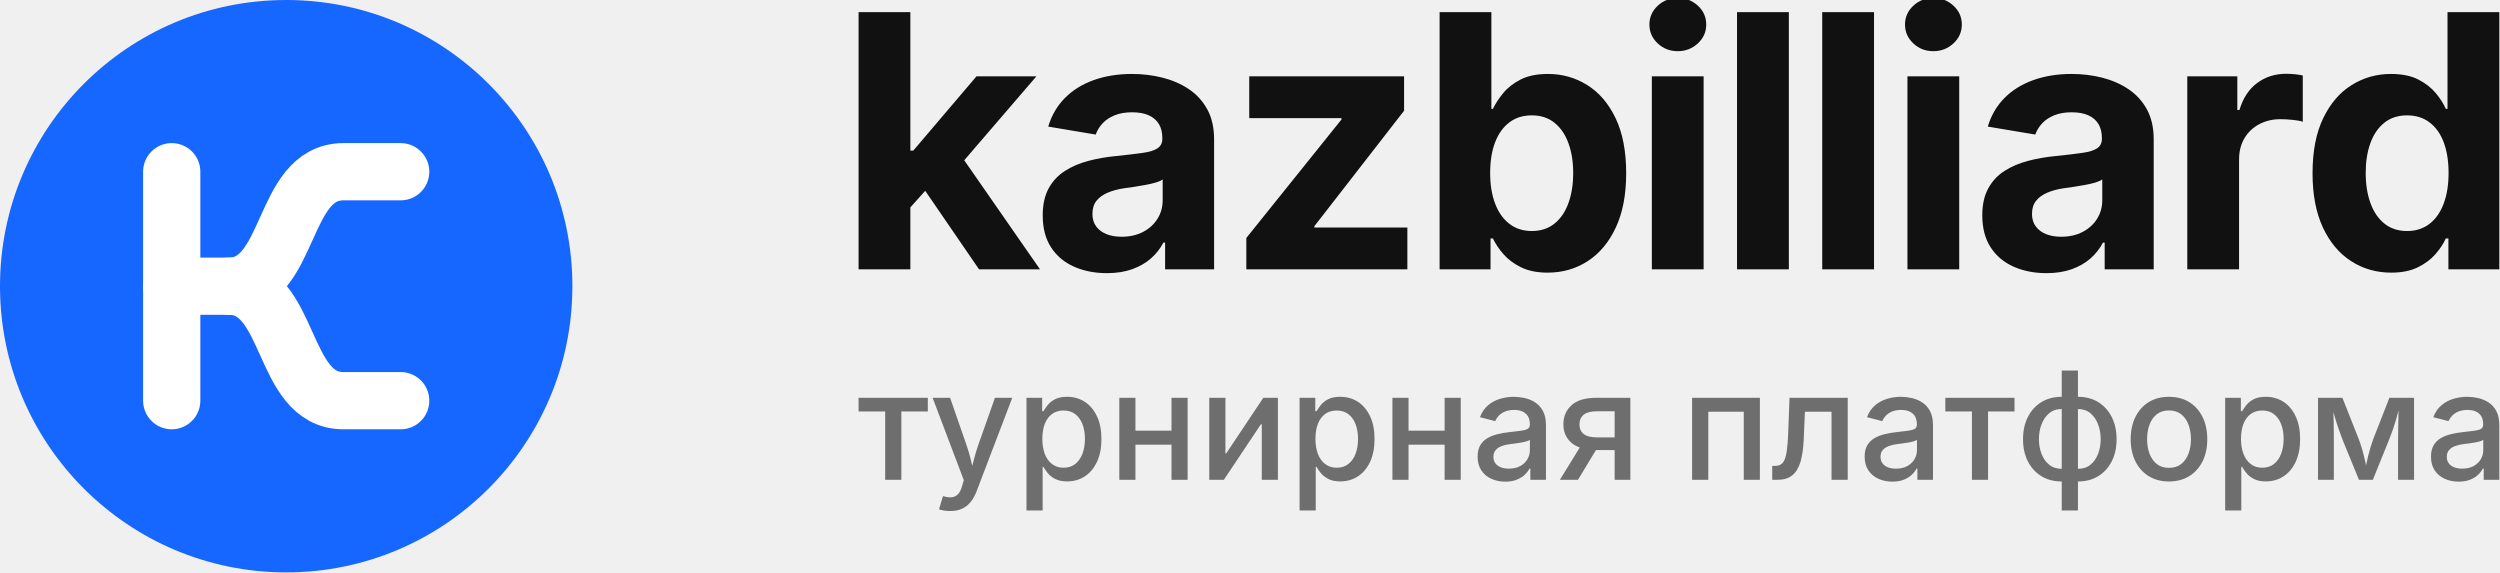
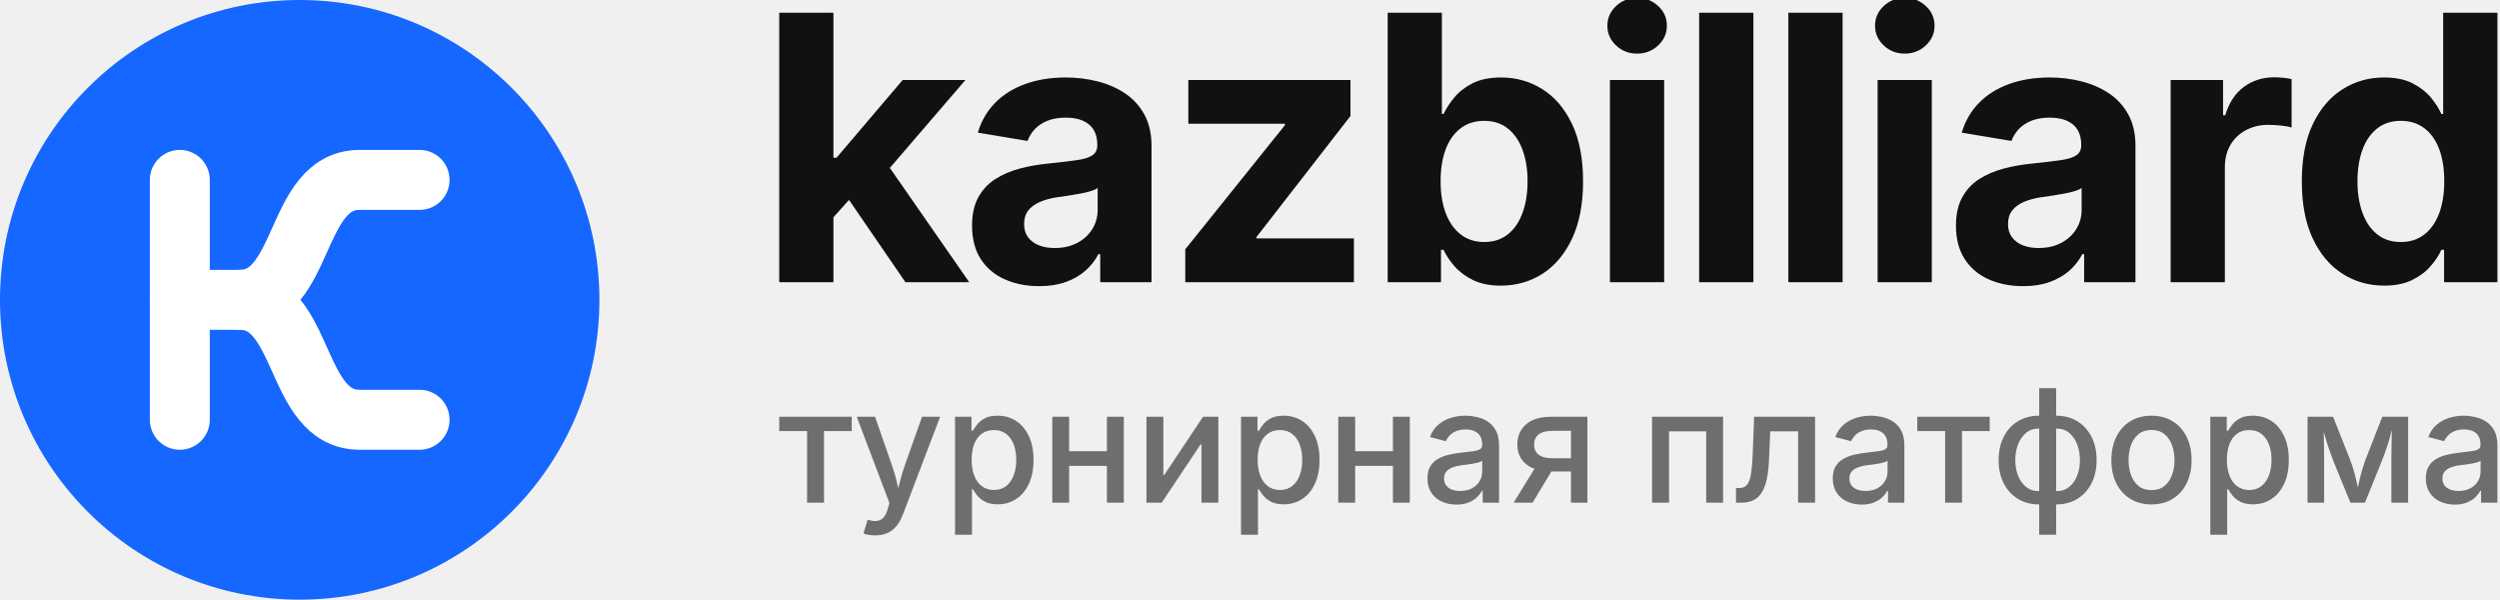
- <svg xmlns="http://www.w3.org/2000/svg" viewBox="0 0 594 136" width="594" height="136">
+ <svg xmlns="http://www.w3.org/2000/svg" viewBox="0 0 567 136" width="567" height="136">
  <g transform="translate(0 0) scale(1.36)">
    <circle cx="50" cy="50" r="50" fill="#1667FF" />
    <g fill="none" stroke="#FFFFFF" stroke-width="10" stroke-linecap="round" stroke-linejoin="round">
      <path d="M30 30V70" />
      <path d="M70 30H60C49 30 51 50 40 50H30" />
      <path d="M70 70H60C49 70 51 50 40 50" />
    </g>
  </g>
-   <path fill="#111111" d="M216.30 64L204 64L204 2.89L216.30 2.89L216.30 35.78L217.00 35.78L232.01 18.14L246.25 18.14L229.10 38.08L247.11 64L232.63 64L219.83 45.34L216.30 49.28L216.30 64ZM263.00 64.90L263.00 64.90Q258.66 64.90 255.19 63.36Q251.72 61.83 249.73 58.77Q247.75 55.71 247.75 51.16L247.75 51.16Q247.75 47.35 249.16 44.76Q250.58 42.18 253.02 40.62Q255.46 39.06 258.55 38.24Q261.65 37.42 265.05 37.09L265.05 37.09Q269.03 36.68 271.47 36.33Q273.91 35.99 275.04 35.23Q276.17 34.47 276.17 32.99L276.17 32.99L276.17 32.79Q276.17 30.82 275.35 29.46Q274.53 28.11 272.93 27.39Q271.33 26.68 268.99 26.68L268.99 26.68Q266.61 26.68 264.85 27.39Q263.09 28.11 261.98 29.30Q260.87 30.49 260.34 31.97L260.34 31.97L249.06 30.08Q250.25 26.10 253.00 23.31Q255.74 20.52 259.82 19.05Q263.91 17.57 268.99 17.57L268.99 17.57Q272.72 17.57 276.21 18.45Q279.70 19.33 282.47 21.18Q285.23 23.03 286.85 25.98Q288.47 28.93 288.47 33.12L288.47 33.12L288.47 64L276.83 64L276.83 57.64L276.42 57.64Q275.31 59.78 273.46 61.40Q271.62 63.02 269.01 63.96Q266.41 64.90 263.00 64.90ZM266.49 56.25L266.49 56.25Q269.40 56.25 271.60 55.10Q273.79 53.95 275.02 51.98Q276.25 50.01 276.25 47.59L276.25 47.59L276.25 42.63Q275.72 43.04 274.61 43.37Q273.50 43.70 272.15 43.94Q270.80 44.19 269.48 44.39Q268.17 44.60 267.15 44.72L267.15 44.72Q264.89 45.05 263.17 45.79Q261.44 46.53 260.50 47.74Q259.56 48.95 259.56 50.83L259.56 50.83Q259.56 52.60 260.46 53.81Q261.36 55.02 262.90 55.63Q264.44 56.25 266.49 56.25ZM334.39 64L296.13 64L296.13 56.54L318.73 28.40L318.73 28.07L296.82 28.07L296.82 18.14L333.61 18.14L333.61 26.31L312.29 53.75L312.29 54.07L334.39 54.07L334.39 64ZM367.72 64.78L367.72 64.78Q363.99 64.78 361.40 63.51Q358.82 62.24 357.20 60.37Q355.58 58.50 354.72 56.66L354.72 56.66L354.15 56.66L354.15 64L342.05 64L342.05 2.89L354.35 2.89L354.35 25.86L354.72 25.86Q355.58 24.05 357.16 22.12Q358.74 20.20 361.32 18.88Q363.91 17.57 367.80 17.57L367.80 17.57Q372.89 17.57 377.11 20.20Q381.34 22.82 383.86 28.07Q386.38 33.32 386.38 41.15L386.38 41.15Q386.38 48.78 383.92 54.05Q381.46 59.32 377.24 62.05Q373.01 64.78 367.72 64.78ZM363.95 54.89L363.95 54.89Q367.15 54.89 369.34 53.13Q371.54 51.37 372.66 48.25Q373.79 45.13 373.79 41.11L373.79 41.11Q373.79 37.09 372.66 34.02Q371.54 30.94 369.36 29.18Q367.19 27.41 363.95 27.41L363.95 27.41Q360.79 27.41 358.57 29.12Q356.36 30.82 355.21 33.87Q354.06 36.93 354.06 41.11L354.06 41.11Q354.06 45.26 355.23 48.35Q356.40 51.45 358.62 53.17Q360.83 54.89 363.95 54.89ZM404.78 64L392.48 64L392.48 18.14L404.78 18.14L404.78 64ZM398.63 12.16L398.63 12.16Q395.84 12.16 393.87 10.31Q391.90 8.46 391.90 5.84L391.90 5.84Q391.90 3.21 393.87 1.37Q395.84-0.48 398.63-0.48L398.63-0.48Q401.42-0.48 403.41 1.35Q405.40 3.17 405.40 5.84L405.40 5.84Q405.40 8.46 403.41 10.31Q401.42 12.16 398.63 12.16ZM412.72 2.89L425.03 2.89L425.03 64L412.72 64L412.72 2.89ZM432.96 2.89L445.27 2.89L445.27 64L432.96 64L432.96 2.89ZM465.51 64L453.21 64L453.21 18.14L465.51 18.14L465.51 64ZM459.36 12.16L459.36 12.16Q456.57 12.16 454.60 10.31Q452.63 8.46 452.63 5.84L452.63 5.84Q452.63 3.21 454.60 1.37Q456.57-0.48 459.36-0.48L459.36-0.48Q462.15-0.48 464.14 1.35Q466.13 3.17 466.13 5.84L466.13 5.84Q466.13 8.46 464.14 10.31Q462.15 12.16 459.36 12.16ZM486.25 64.90L486.25 64.90Q481.90 64.90 478.43 63.36Q474.97 61.83 472.98 58.77Q470.99 55.71 470.99 51.16L470.99 51.16Q470.99 47.35 472.41 44.76Q473.82 42.18 476.26 40.62Q478.70 39.06 481.80 38.24Q484.89 37.42 488.30 37.09L488.30 37.09Q492.28 36.68 494.72 36.33Q497.16 35.99 498.29 35.23Q499.41 34.47 499.41 32.99L499.41 32.99L499.41 32.79Q499.41 30.82 498.59 29.46Q497.77 28.11 496.17 27.39Q494.57 26.68 492.24 26.68L492.24 26.68Q489.86 26.68 488.09 27.39Q486.33 28.11 485.22 29.30Q484.12 30.49 483.58 31.97L483.58 31.97L472.30 30.08Q473.49 26.10 476.24 23.31Q478.99 20.52 483.07 19.05Q487.15 17.57 492.24 17.57L492.24 17.57Q495.97 17.57 499.46 18.45Q502.94 19.33 505.71 21.18Q508.48 23.03 510.10 25.98Q511.72 28.93 511.72 33.12L511.72 33.12L511.72 64L500.07 64L500.07 57.64L499.66 57.64Q498.55 59.78 496.71 61.40Q494.86 63.02 492.26 63.96Q489.65 64.90 486.25 64.90ZM489.73 56.25L489.73 56.25Q492.65 56.25 494.84 55.10Q497.04 53.95 498.27 51.98Q499.50 50.01 499.50 47.59L499.50 47.59L499.50 42.63Q498.96 43.04 497.86 43.37Q496.75 43.70 495.39 43.94Q494.04 44.19 492.73 44.39Q491.42 44.60 490.39 44.72L490.39 44.72Q488.13 45.05 486.41 45.79Q484.69 46.53 483.75 47.74Q482.80 48.95 482.80 50.83L482.80 50.83Q482.80 52.60 483.71 53.81Q484.61 55.02 486.15 55.63Q487.68 56.25 489.73 56.25ZM532.00 64L519.70 64L519.70 18.14L531.59 18.14L531.59 26.14L532.09 26.14Q533.36 21.88 536.33 19.70Q539.30 17.53 543.16 17.53L543.16 17.53Q544.10 17.53 545.19 17.63Q546.28 17.73 547.14 17.94L547.14 17.94L547.14 28.93Q546.32 28.64 544.76 28.48Q543.20 28.32 541.81 28.32L541.81 28.32Q539.02 28.32 536.76 29.53Q534.51 30.74 533.25 32.89Q532.00 35.04 532.00 37.91L532.00 37.91L532.00 64ZM568.16 64.78L568.16 64.78Q562.87 64.78 558.63 62.05Q554.38 59.32 551.92 54.05Q549.46 48.78 549.46 41.15L549.46 41.15Q549.46 33.32 552.00 28.07Q554.54 22.82 558.77 20.20Q562.99 17.57 568.08 17.57L568.08 17.57Q571.98 17.57 574.56 18.88Q577.14 20.20 578.74 22.12Q580.34 24.05 581.12 25.86L581.12 25.86L581.53 25.86L581.53 2.89L593.84 2.89L593.84 64L581.74 64L581.74 56.66L581.12 56.66Q580.30 58.50 578.68 60.37Q577.06 62.24 574.48 63.51Q571.89 64.78 568.16 64.78ZM571.93 54.89L571.93 54.89Q575.05 54.89 577.27 53.17Q579.48 51.45 580.63 48.35Q581.78 45.26 581.78 41.11L581.78 41.11Q581.78 36.93 580.65 33.87Q579.52 30.82 577.31 29.12Q575.09 27.41 571.93 27.41L571.93 27.41Q568.69 27.41 566.50 29.18Q564.31 30.94 563.20 34.02Q562.09 37.09 562.09 41.11L562.09 41.11Q562.09 45.13 563.22 48.25Q564.35 51.37 566.54 53.13Q568.74 54.89 571.93 54.89Z" />
-   <path fill="#6E6E6E" d="M214.16 114L210.32 114L210.32 97.76L204 97.76L204 94.52L220.45 94.52L220.45 97.76L214.16 97.76L214.16 114ZM223.11 121.00L223.11 121.00L224.05 117.88L224.49 117.99Q225.48 118.25 226.27 118.13Q227.06 118.01 227.65 117.39Q228.23 116.77 228.58 115.52L228.58 115.52L229.00 114.09L221.59 94.52L225.74 94.52L229.59 105.59Q230.24 107.43 230.67 109.26L230.67 109.26Q230.83 109.98 231.00 110.69L231.00 110.69Q231.19 109.98 231.39 109.24L231.39 109.24Q231.84 107.42 232.48 105.59L232.48 105.59L236.40 94.52L240.51 94.52L232.05 116.70Q231.45 118.27 230.59 119.31Q229.73 120.36 228.55 120.89Q227.36 121.42 225.79 121.42L225.79 121.42Q224.89 121.42 224.17 121.29Q223.46 121.16 223.11 121.00ZM247.73 121.28L243.89 121.28L243.89 94.52L247.62 94.52L247.62 97.69L247.93 97.69Q248.28 97.08 248.90 96.28Q249.52 95.48 250.63 94.88Q251.73 94.28 253.56 94.28L253.56 94.28Q255.90 94.28 257.73 95.46Q259.57 96.65 260.63 98.90Q261.70 101.14 261.70 104.31L261.70 104.31Q261.70 107.45 260.65 109.71Q259.61 111.96 257.77 113.17Q255.93 114.38 253.56 114.38L253.56 114.38Q251.80 114.38 250.68 113.78Q249.55 113.18 248.92 112.38Q248.28 111.58 247.93 110.95L247.93 110.95L247.73 110.95L247.73 121.28ZM252.71 111.13L252.71 111.13Q254.38 111.13 255.51 110.22Q256.64 109.31 257.21 107.76Q257.78 106.21 257.78 104.28L257.78 104.28Q257.78 102.36 257.21 100.84Q256.64 99.31 255.52 98.43Q254.40 97.54 252.71 97.54L252.71 97.54Q251.07 97.54 249.94 98.38Q248.81 99.23 248.23 100.73Q247.66 102.24 247.66 104.28L247.66 104.28Q247.66 106.30 248.24 107.84Q248.82 109.38 249.96 110.25Q251.09 111.13 252.71 111.13ZM265.95 94.52L269.78 94.52L269.78 102.33L278.35 102.33L278.35 94.52L282.18 94.52L282.18 114L278.35 114L278.35 105.66L269.78 105.66L269.78 114L265.95 114L265.95 94.52ZM303.63 94.52L303.63 114L299.80 114L299.80 100.81L299.59 100.81L290.79 114L287.32 114L287.32 94.52L291.16 94.52L291.16 107.73L291.35 107.73L300.16 94.52L303.63 94.52ZM312.62 121.28L308.78 121.28L308.78 94.52L312.51 94.52L312.51 97.69L312.83 97.69Q313.17 97.08 313.79 96.28Q314.41 95.48 315.52 94.88Q316.62 94.28 318.45 94.28L318.45 94.28Q320.79 94.28 322.63 95.46Q324.46 96.65 325.53 98.90Q326.59 101.14 326.59 104.31L326.59 104.31Q326.59 107.45 325.54 109.71Q324.50 111.96 322.66 113.17Q320.82 114.38 318.45 114.38L318.45 114.38Q316.69 114.38 315.57 113.78Q314.45 113.18 313.81 112.38Q313.17 111.58 312.83 110.95L312.83 110.95L312.62 110.95L312.62 121.28ZM317.60 111.13L317.60 111.13Q319.27 111.13 320.40 110.22Q321.54 109.31 322.10 107.76Q322.67 106.21 322.67 104.28L322.67 104.28Q322.67 102.36 322.10 100.84Q321.54 99.31 320.41 98.43Q319.29 97.54 317.60 97.54L317.60 97.54Q315.96 97.54 314.83 98.38Q313.70 99.23 313.12 100.73Q312.55 102.24 312.55 104.28L312.55 104.28Q312.55 106.30 313.13 107.84Q313.71 109.38 314.85 110.25Q315.98 111.13 317.60 111.13ZM330.84 94.52L334.67 94.52L334.67 102.33L343.24 102.33L343.24 94.52L347.07 94.52L347.07 114L343.24 114L343.24 105.66L334.67 105.66L334.67 114L330.84 114L330.84 94.52ZM357.67 114.44L357.67 114.44Q355.82 114.44 354.32 113.75Q352.82 113.06 351.95 111.74Q351.08 110.41 351.08 108.50L351.08 108.50Q351.08 106.84 351.72 105.78Q352.35 104.71 353.44 104.09Q354.53 103.46 355.86 103.15Q357.20 102.83 358.57 102.68L358.57 102.68Q360.30 102.47 361.38 102.34Q362.46 102.21 362.97 101.90Q363.49 101.60 363.49 100.92L363.49 100.92L363.49 100.81Q363.49 99.72 363.07 98.97Q362.65 98.22 361.82 97.81Q360.99 97.40 359.76 97.40L359.76 97.40Q358.49 97.40 357.57 97.79Q356.66 98.18 356.09 98.79Q355.52 99.40 355.25 100.06L355.25 100.06L351.64 99.12Q352.30 97.38 353.54 96.32Q354.77 95.26 356.38 94.77Q357.98 94.28 359.69 94.28L359.69 94.28Q360.87 94.28 362.20 94.56Q363.52 94.84 364.69 95.57Q365.85 96.30 366.59 97.62Q367.32 98.95 367.32 101.07L367.32 101.07L367.32 114L363.61 114L363.61 111.33L363.42 111.33Q363.03 112.08 362.28 112.80Q361.53 113.51 360.39 113.97Q359.25 114.44 357.67 114.44ZM358.52 111.35L358.52 111.35Q360.09 111.35 361.20 110.74Q362.32 110.13 362.91 109.12Q363.50 108.11 363.50 106.98L363.50 106.98L363.50 104.49Q363.29 104.70 362.71 104.86Q362.13 105.03 361.38 105.16Q360.63 105.29 359.93 105.38Q359.23 105.46 358.78 105.52L358.78 105.52Q357.70 105.66 356.80 105.99Q355.91 106.32 355.38 106.93Q354.84 107.54 354.84 108.55L354.84 108.55Q354.84 109.47 355.32 110.10Q355.80 110.72 356.62 111.04Q357.44 111.35 358.52 111.35ZM387.37 94.52L387.37 114L383.64 114L383.64 106.93L379.25 106.93Q379.23 106.93 379.20 106.93L379.20 106.93L374.93 114L370.63 114L375.35 106.33Q374.23 105.93 373.43 105.25L373.43 105.25Q371.46 103.58 371.46 100.83L371.46 100.83Q371.46 98.03 373.41 96.27Q375.35 94.52 379.22 94.52L379.22 94.52L387.37 94.52ZM379.58 103.93L383.64 103.93L383.64 97.71L379.60 97.71Q377.32 97.71 376.30 98.53Q375.28 99.35 375.28 100.85L375.28 100.85Q375.28 102.33 376.30 103.13Q377.32 103.93 379.58 103.93L379.58 103.93ZM402.04 94.52L418.15 94.52L418.15 114L414.32 114L414.32 97.83L405.89 97.83L405.89 114L402.04 114L402.04 94.52ZM422.37 114L421.08 114L421.08 110.69L421.76 110.69Q422.56 110.69 423.11 110.36Q423.66 110.03 424.01 109.23Q424.37 108.43 424.56 106.98Q424.75 105.53 424.86 103.30L424.86 103.30L425.19 94.52L439.02 94.52L439.02 114L435.17 114L435.17 97.83L428.85 97.83L428.57 104.31Q428.43 107.62 427.78 109.78Q427.12 111.93 425.81 112.96Q424.49 114 422.37 114L422.37 114ZM449.63 114.44L449.63 114.44Q447.78 114.44 446.29 113.75Q444.79 113.06 443.92 111.74Q443.04 110.41 443.04 108.50L443.04 108.50Q443.04 106.84 443.68 105.78Q444.32 104.71 445.41 104.09Q446.49 103.46 447.83 103.15Q449.16 102.83 450.54 102.68L450.54 102.68Q452.26 102.47 453.34 102.34Q454.42 102.21 454.93 101.90Q455.45 101.60 455.45 100.92L455.45 100.92L455.45 100.81Q455.45 99.72 455.03 98.97Q454.61 98.22 453.78 97.81Q452.96 97.40 451.72 97.40L451.72 97.40Q450.45 97.40 449.53 97.79Q448.62 98.18 448.05 98.79Q447.49 99.40 447.21 100.06L447.21 100.06L443.60 99.12Q444.26 97.38 445.50 96.32Q446.74 95.26 448.34 94.77Q449.94 94.28 451.65 94.28L451.65 94.28Q452.84 94.28 454.16 94.56Q455.48 94.84 456.65 95.57Q457.82 96.30 458.55 97.62Q459.28 98.95 459.28 101.07L459.28 101.07L459.28 114L455.57 114L455.57 111.33L455.38 111.33Q455.00 112.08 454.25 112.80Q453.50 113.51 452.36 113.97Q451.22 114.44 449.63 114.44ZM450.48 111.35L450.48 111.35Q452.05 111.35 453.17 110.74Q454.28 110.13 454.87 109.12Q455.47 108.11 455.47 106.98L455.47 106.98L455.47 104.49Q455.26 104.70 454.67 104.86Q454.09 105.03 453.34 105.16Q452.59 105.29 451.89 105.38Q451.20 105.46 450.74 105.52L450.74 105.52Q449.66 105.66 448.77 105.99Q447.87 106.32 447.34 106.93Q446.81 107.54 446.81 108.55L446.81 108.55Q446.81 109.47 447.29 110.10Q447.77 110.72 448.58 111.04Q449.40 111.35 450.48 111.35ZM472.36 114L468.53 114L468.53 97.76L462.21 97.76L462.21 94.52L478.65 94.52L478.65 97.76L472.36 97.76L472.36 114ZM493.72 121.28L489.87 121.28L489.87 114.40Q487.12 114.40 485.05 113.15Q482.99 111.89 481.83 109.63Q480.67 107.36 480.67 104.37L480.67 104.37Q480.67 101.34 481.83 99.06Q482.99 96.79 485.05 95.53Q487.12 94.28 489.87 94.28L489.87 94.28L489.87 88.04L493.72 88.04L493.72 94.28Q496.46 94.28 498.52 95.53Q500.58 96.79 501.74 99.06Q502.90 101.34 502.90 104.37L502.90 104.37Q502.90 107.36 501.74 109.63Q500.58 111.89 498.52 113.15Q496.46 114.40 493.72 114.40L493.72 114.40L493.72 121.28ZM489.87 111.39L489.87 111.39L489.87 97.19Q488.06 97.19 486.87 98.20Q485.67 99.21 485.06 100.84Q484.45 102.47 484.45 104.37L484.45 104.37Q484.45 106.23 485.06 107.82Q485.67 109.42 486.87 110.40Q488.06 111.39 489.87 111.39ZM493.72 97.19L493.72 97.19L493.72 111.39Q495.52 111.39 496.71 110.40Q497.90 109.42 498.51 107.82Q499.12 106.23 499.12 104.37L499.12 104.37Q499.12 102.47 498.51 100.84Q497.90 99.21 496.71 98.20Q495.52 97.19 493.72 97.19ZM515.34 114.40L515.34 114.40Q512.61 114.40 510.56 113.15Q508.51 111.89 507.38 109.63Q506.25 107.36 506.25 104.37L506.25 104.37Q506.25 101.34 507.38 99.06Q508.51 96.79 510.56 95.53Q512.61 94.28 515.34 94.28L515.34 94.28Q518.09 94.28 520.14 95.53Q522.19 96.79 523.32 99.06Q524.45 101.34 524.45 104.37L524.45 104.37Q524.45 107.36 523.32 109.63Q522.19 111.89 520.14 113.15Q518.09 114.40 515.34 114.40ZM515.34 111.16L515.34 111.16Q517.12 111.16 518.28 110.23Q519.43 109.30 520.00 107.75Q520.57 106.21 520.57 104.37L520.57 104.37Q520.57 102.50 520.00 100.94Q519.43 99.38 518.28 98.45Q517.12 97.52 515.34 97.52L515.34 97.52Q513.58 97.52 512.43 98.45Q511.28 99.38 510.71 100.93Q510.15 102.49 510.15 104.37L510.15 104.37Q510.15 106.21 510.71 107.75Q511.28 109.30 512.43 110.23Q513.58 111.16 515.34 111.16ZM532.53 121.28L528.70 121.28L528.70 94.52L532.43 94.52L532.43 97.69L532.74 97.69Q533.09 97.08 533.71 96.28Q534.33 95.48 535.43 94.88Q536.54 94.28 538.37 94.28L538.37 94.28Q540.70 94.28 542.54 95.46Q544.38 96.65 545.44 98.90Q546.51 101.14 546.51 104.31L546.51 104.31Q546.51 107.45 545.46 109.71Q544.42 111.96 542.58 113.17Q540.74 114.38 538.37 114.38L538.37 114.38Q536.61 114.38 535.49 113.78Q534.36 113.18 533.73 112.38Q533.09 111.58 532.74 110.95L532.74 110.95L532.53 110.95L532.53 121.28ZM537.52 111.13L537.52 111.13Q539.19 111.13 540.32 110.22Q541.45 109.31 542.02 107.76Q542.59 106.21 542.59 104.28L542.59 104.28Q542.59 102.36 542.02 100.84Q541.45 99.31 540.33 98.43Q539.21 97.54 537.52 97.54L537.52 97.54Q535.88 97.54 534.75 98.38Q533.61 99.23 533.04 100.73Q532.46 102.24 532.46 104.28L532.46 104.28Q532.46 106.30 533.05 107.84Q533.63 109.38 534.76 110.25Q535.90 111.13 537.52 111.13ZM554.52 114L550.76 114L550.76 94.52L556.56 94.52L560.41 104.26Q560.79 105.25 561.10 106.27Q561.42 107.28 561.65 108.26Q561.89 109.24 562.10 110.18L562.10 110.18Q562.13 110.38 562.17 110.57L562.17 110.57Q562.20 110.41 562.25 110.22L562.25 110.22Q562.45 109.30 562.68 108.30Q562.92 107.31 563.23 106.29Q563.54 105.27 563.91 104.26L563.91 104.26L567.72 94.52L573.58 94.52L573.58 114L569.78 114L569.78 104.66Q569.78 103.72 569.80 102.67Q569.81 101.61 569.83 100.50Q569.85 99.38 569.88 98.25L569.88 98.25Q569.88 97.87 569.88 97.50L569.88 97.50Q569.67 98.32 569.48 99.07L569.48 99.07Q569.08 100.48 568.62 101.84Q568.16 103.20 567.57 104.66L567.57 104.66L563.79 114L560.49 114L556.66 104.66Q556.09 103.18 555.62 101.82Q555.15 100.46 554.75 99.05L554.75 99.05Q554.59 98.48 554.41 97.85L554.41 97.85Q554.41 97.97 554.43 98.10L554.43 98.10Q554.45 99.19 554.48 100.34Q554.50 101.49 554.51 102.59Q554.52 103.69 554.52 104.66L554.52 104.66L554.52 114ZM584.19 114.44L584.19 114.44Q582.34 114.44 580.84 113.75Q579.34 113.06 578.47 111.74Q577.60 110.41 577.60 108.50L577.60 108.50Q577.60 106.84 578.24 105.78Q578.87 104.71 579.96 104.09Q581.05 103.46 582.38 103.15Q583.72 102.83 585.09 102.68L585.09 102.68Q586.82 102.47 587.90 102.34Q588.98 102.21 589.49 101.90Q590.00 101.60 590.00 100.92L590.00 100.92L590.00 100.81Q590.00 99.72 589.59 98.97Q589.17 98.22 588.34 97.81Q587.51 97.40 586.28 97.40L586.28 97.40Q585.00 97.40 584.09 97.79Q583.18 98.18 582.61 98.79Q582.04 99.40 581.76 100.06L581.76 100.06L578.16 99.12Q578.82 97.38 580.06 96.32Q581.29 95.26 582.90 94.77Q584.50 94.28 586.21 94.28L586.21 94.28Q587.39 94.28 588.72 94.56Q590.04 94.84 591.21 95.57Q592.37 96.30 593.11 97.62Q593.84 98.95 593.84 101.07L593.84 101.07L593.84 114L590.13 114L590.13 111.33L589.93 111.33Q589.55 112.08 588.80 112.80Q588.05 113.51 586.91 113.97Q585.77 114.44 584.19 114.44ZM585.04 111.35L585.04 111.35Q586.61 111.35 587.72 110.74Q588.84 110.13 589.43 109.12Q590.02 108.11 590.02 106.98L590.02 106.98L590.02 104.49Q589.81 104.70 589.23 104.86Q588.65 105.03 587.90 105.16Q587.15 105.29 586.45 105.38Q585.75 105.46 585.30 105.52L585.30 105.52Q584.22 105.66 583.32 105.99Q582.43 106.32 581.90 106.93Q581.36 107.54 581.36 108.55L581.36 108.55Q581.36 109.47 581.84 110.10Q582.32 110.72 583.14 111.04Q583.96 111.35 585.04 111.35Z" />
+   <path fill="#111111" d="M189.10 64L176.80 64L176.80 2.89L189.10 2.89L189.10 35.78L189.80 35.78L204.81 18.14L219.05 18.14L201.90 38.08L219.91 64L205.43 64L192.63 45.34L189.10 49.28L189.10 64ZM235.80 64.90L235.80 64.90Q231.46 64.90 227.99 63.36Q224.52 61.83 222.53 58.77Q220.55 55.71 220.55 51.16L220.55 51.16Q220.55 47.35 221.96 44.76Q223.38 42.18 225.82 40.62Q228.26 39.06 231.35 38.24Q234.45 37.42 237.85 37.09L237.85 37.09Q241.83 36.68 244.27 36.33Q246.71 35.99 247.84 35.23Q248.97 34.47 248.97 32.99L248.97 32.99L248.97 32.79Q248.97 30.82 248.15 29.46Q247.33 28.11 245.73 27.39Q244.13 26.68 241.79 26.68L241.79 26.68Q239.41 26.68 237.65 27.39Q235.89 28.11 234.78 29.30Q233.67 30.49 233.14 31.97L233.14 31.97L221.86 30.08Q223.05 26.10 225.80 23.31Q228.54 20.52 232.62 19.05Q236.71 17.57 241.79 17.57L241.79 17.57Q245.52 17.57 249.01 18.45Q252.50 19.33 255.27 21.18Q258.03 23.03 259.65 25.98Q261.27 28.93 261.27 33.12L261.27 33.12L261.27 64L249.63 64L249.63 57.64L249.22 57.64Q248.11 59.78 246.26 61.40Q244.42 63.02 241.81 63.96Q239.21 64.90 235.80 64.90ZM239.29 56.25L239.29 56.25Q242.20 56.25 244.40 55.10Q246.59 53.95 247.82 51.98Q249.05 50.01 249.05 47.59L249.05 47.59L249.05 42.63Q248.52 43.04 247.41 43.37Q246.30 43.70 244.95 43.94Q243.60 44.19 242.28 44.39Q240.97 44.60 239.95 44.72L239.95 44.72Q237.69 45.05 235.97 45.79Q234.24 46.53 233.30 47.74Q232.36 48.95 232.36 50.83L232.36 50.83Q232.36 52.60 233.26 53.81Q234.16 55.02 235.70 55.63Q237.24 56.25 239.29 56.25ZM307.19 64L268.93 64L268.93 56.54L291.53 28.40L291.53 28.07L269.62 28.07L269.62 18.14L306.41 18.14L306.41 26.31L285.09 53.75L285.09 54.07L307.19 54.07L307.19 64ZM340.52 64.78L340.52 64.78Q336.79 64.78 334.20 63.51Q331.62 62.24 330.00 60.37Q328.38 58.50 327.52 56.66L327.52 56.66L326.95 56.66L326.95 64L314.85 64L314.85 2.89L327.15 2.89L327.15 25.86L327.52 25.86Q328.38 24.05 329.96 22.12Q331.54 20.20 334.12 18.88Q336.71 17.57 340.60 17.57L340.60 17.57Q345.69 17.57 349.91 20.20Q354.14 22.82 356.66 28.07Q359.18 33.32 359.18 41.15L359.18 41.15Q359.18 48.78 356.72 54.05Q354.26 59.32 350.04 62.05Q345.81 64.78 340.52 64.78ZM336.75 54.89L336.75 54.89Q339.95 54.89 342.14 53.13Q344.34 51.37 345.46 48.25Q346.59 45.13 346.59 41.11L346.59 41.11Q346.59 37.09 345.46 34.02Q344.34 30.94 342.16 29.18Q339.99 27.41 336.75 27.41L336.75 27.41Q333.59 27.41 331.37 29.12Q329.16 30.82 328.01 33.87Q326.86 36.93 326.86 41.11L326.86 41.11Q326.86 45.26 328.03 48.35Q329.20 51.45 331.42 53.17Q333.63 54.89 336.75 54.89ZM377.58 64L365.28 64L365.28 18.14L377.58 18.14L377.58 64ZM371.43 12.16L371.43 12.16Q368.64 12.16 366.67 10.31Q364.70 8.46 364.70 5.84L364.70 5.84Q364.70 3.21 366.67 1.37Q368.64-0.48 371.43-0.48L371.43-0.48Q374.22-0.48 376.21 1.35Q378.20 3.17 378.20 5.84L378.20 5.84Q378.20 8.46 376.21 10.31Q374.22 12.16 371.43 12.16ZM385.52 2.89L397.83 2.89L397.83 64L385.52 64L385.52 2.89ZM405.76 2.89L418.07 2.89L418.07 64L405.76 64L405.76 2.89ZM438.31 64L426.01 64L426.01 18.14L438.31 18.14L438.31 64ZM432.16 12.16L432.16 12.16Q429.37 12.16 427.40 10.31Q425.43 8.46 425.43 5.84L425.43 5.84Q425.43 3.21 427.40 1.37Q429.37-0.48 432.16-0.48L432.16-0.48Q434.95-0.48 436.94 1.35Q438.93 3.17 438.93 5.84L438.93 5.84Q438.93 8.46 436.94 10.31Q434.95 12.16 432.16 12.16ZM459.05 64.90L459.05 64.90Q454.70 64.90 451.23 63.36Q447.77 61.83 445.78 58.77Q443.79 55.71 443.79 51.16L443.79 51.16Q443.79 47.35 445.21 44.76Q446.62 42.18 449.06 40.62Q451.50 39.06 454.60 38.24Q457.69 37.42 461.10 37.09L461.10 37.09Q465.08 36.68 467.52 36.33Q469.96 35.99 471.09 35.23Q472.21 34.47 472.21 32.99L472.21 32.99L472.21 32.79Q472.21 30.82 471.39 29.46Q470.57 28.11 468.97 27.39Q467.37 26.68 465.04 26.68L465.04 26.68Q462.66 26.68 460.89 27.39Q459.13 28.11 458.02 29.30Q456.92 30.49 456.38 31.97L456.38 31.97L445.10 30.08Q446.29 26.10 449.04 23.31Q451.79 20.52 455.87 19.05Q459.95 17.57 465.04 17.57L465.04 17.57Q468.77 17.57 472.26 18.45Q475.74 19.33 478.51 21.18Q481.28 23.03 482.90 25.98Q484.52 28.93 484.52 33.12L484.52 33.12L484.52 64L472.87 64L472.87 57.64L472.46 57.64Q471.35 59.78 469.51 61.40Q467.66 63.02 465.06 63.96Q462.45 64.90 459.05 64.90ZM462.53 56.25L462.53 56.25Q465.45 56.25 467.64 55.10Q469.84 53.95 471.07 51.98Q472.30 50.01 472.30 47.59L472.30 47.59L472.30 42.63Q471.76 43.04 470.66 43.37Q469.55 43.70 468.19 43.94Q466.84 44.19 465.53 44.39Q464.22 44.60 463.19 44.72L463.19 44.72Q460.93 45.05 459.21 45.79Q457.49 46.53 456.55 47.74Q455.60 48.95 455.60 50.83L455.60 50.83Q455.60 52.60 456.51 53.81Q457.41 55.02 458.95 55.63Q460.48 56.25 462.53 56.25ZM504.80 64L492.50 64L492.50 18.14L504.39 18.14L504.39 26.14L504.89 26.14Q506.16 21.88 509.13 19.70Q512.10 17.53 515.96 17.53L515.96 17.53Q516.90 17.53 517.99 17.63Q519.08 17.73 519.94 17.94L519.94 17.94L519.94 28.93Q519.12 28.64 517.56 28.48Q516.00 28.32 514.61 28.32L514.61 28.32Q511.82 28.32 509.56 29.53Q507.31 30.74 506.05 32.89Q504.80 35.04 504.80 37.91L504.80 37.91L504.80 64ZM540.96 64.78L540.96 64.78Q535.67 64.78 531.43 62.05Q527.18 59.32 524.72 54.05Q522.26 48.78 522.26 41.15L522.26 41.15Q522.26 33.32 524.80 28.07Q527.34 22.82 531.57 20.20Q535.79 17.57 540.88 17.57L540.88 17.57Q544.78 17.57 547.36 18.88Q549.94 20.20 551.54 22.12Q553.14 24.05 553.92 25.86L553.92 25.86L554.33 25.86L554.33 2.89L566.64 2.89L566.64 64L554.54 64L554.54 56.66L553.92 56.66Q553.10 58.50 551.48 60.37Q549.86 62.24 547.28 63.51Q544.69 64.78 540.96 64.78ZM544.73 54.89L544.73 54.89Q547.85 54.89 550.07 53.17Q552.28 51.45 553.43 48.35Q554.58 45.26 554.58 41.11L554.58 41.11Q554.58 36.93 553.45 33.87Q552.32 30.82 550.11 29.12Q547.89 27.41 544.73 27.41L544.73 27.41Q541.49 27.41 539.30 29.18Q537.11 30.94 536.00 34.02Q534.89 37.09 534.89 41.11L534.89 41.11Q534.89 45.13 536.02 48.25Q537.15 51.37 539.34 53.13Q541.54 54.89 544.73 54.89Z" />
+   <path fill="#6E6E6E" d="M186.96 114L183.12 114L183.12 97.76L176.80 97.76L176.80 94.52L193.25 94.52L193.25 97.76L186.96 97.76L186.96 114ZM195.91 121.00L195.91 121.00L196.85 117.88L197.29 117.99Q198.28 118.25 199.07 118.13Q199.86 118.01 200.45 117.39Q201.03 116.77 201.38 115.52L201.38 115.52L201.80 114.09L194.39 94.52L198.54 94.52L202.39 105.59Q203.04 107.43 203.47 109.26L203.47 109.26Q203.63 109.98 203.80 110.69L203.80 110.69Q203.99 109.98 204.19 109.24L204.19 109.24Q204.64 107.42 205.28 105.59L205.28 105.59L209.20 94.52L213.31 94.52L204.85 116.70Q204.25 118.27 203.39 119.31Q202.53 120.36 201.35 120.89Q200.16 121.42 198.59 121.42L198.59 121.42Q197.69 121.42 196.97 121.29Q196.26 121.16 195.91 121.00ZM220.53 121.28L216.69 121.28L216.69 94.52L220.42 94.52L220.42 97.69L220.73 97.69Q221.08 97.08 221.70 96.28Q222.32 95.48 223.43 94.88Q224.53 94.28 226.36 94.28L226.36 94.28Q228.70 94.28 230.53 95.46Q232.37 96.65 233.43 98.90Q234.50 101.14 234.50 104.31L234.50 104.31Q234.50 107.45 233.45 109.71Q232.41 111.96 230.57 113.17Q228.73 114.38 226.36 114.38L226.36 114.38Q224.60 114.38 223.48 113.78Q222.35 113.18 221.72 112.38Q221.08 111.58 220.73 110.95L220.73 110.95L220.53 110.95L220.53 121.28ZM225.51 111.13L225.51 111.13Q227.18 111.13 228.31 110.22Q229.44 109.31 230.01 107.76Q230.58 106.21 230.58 104.28L230.58 104.28Q230.58 102.36 230.01 100.84Q229.44 99.31 228.32 98.43Q227.20 97.54 225.51 97.54L225.51 97.54Q223.87 97.54 222.74 98.38Q221.61 99.23 221.03 100.73Q220.46 102.24 220.46 104.28L220.46 104.28Q220.46 106.30 221.04 107.84Q221.62 109.38 222.76 110.25Q223.89 111.13 225.51 111.13ZM238.75 94.52L242.58 94.52L242.58 102.33L251.15 102.33L251.15 94.52L254.98 94.52L254.98 114L251.15 114L251.15 105.66L242.58 105.66L242.58 114L238.75 114L238.75 94.52ZM276.43 94.52L276.43 114L272.60 114L272.60 100.81L272.39 100.81L263.59 114L260.12 114L260.12 94.52L263.96 94.52L263.96 107.73L264.15 107.73L272.96 94.52L276.43 94.52ZM285.42 121.28L281.58 121.28L281.58 94.52L285.31 94.52L285.31 97.69L285.63 97.69Q285.97 97.08 286.59 96.28Q287.21 95.48 288.32 94.88Q289.42 94.28 291.25 94.28L291.25 94.28Q293.59 94.28 295.43 95.46Q297.26 96.65 298.33 98.90Q299.39 101.14 299.39 104.31L299.39 104.31Q299.39 107.45 298.34 109.71Q297.30 111.96 295.46 113.17Q293.62 114.38 291.25 114.38L291.25 114.38Q289.49 114.38 288.37 113.78Q287.25 113.18 286.61 112.38Q285.97 111.58 285.63 110.95L285.63 110.95L285.42 110.95L285.42 121.28ZM290.40 111.13L290.40 111.13Q292.07 111.13 293.20 110.22Q294.34 109.31 294.90 107.76Q295.47 106.21 295.47 104.28L295.47 104.28Q295.47 102.36 294.90 100.84Q294.34 99.31 293.21 98.43Q292.09 97.54 290.40 97.54L290.40 97.54Q288.76 97.54 287.63 98.38Q286.50 99.23 285.92 100.73Q285.35 102.24 285.35 104.28L285.35 104.28Q285.35 106.30 285.93 107.84Q286.51 109.38 287.65 110.25Q288.78 111.13 290.40 111.13ZM303.64 94.52L307.47 94.52L307.47 102.33L316.04 102.33L316.04 94.52L319.87 94.52L319.87 114L316.04 114L316.04 105.66L307.47 105.66L307.47 114L303.64 114L303.64 94.52ZM330.47 114.44L330.47 114.44Q328.62 114.44 327.12 113.75Q325.62 113.06 324.75 111.74Q323.88 110.41 323.88 108.50L323.88 108.50Q323.88 106.84 324.52 105.78Q325.15 104.71 326.24 104.09Q327.33 103.46 328.66 103.15Q330.00 102.83 331.37 102.68L331.37 102.68Q333.10 102.47 334.18 102.34Q335.26 102.21 335.77 101.90Q336.29 101.60 336.29 100.92L336.29 100.92L336.29 100.81Q336.29 99.72 335.87 98.97Q335.45 98.22 334.62 97.81Q333.79 97.40 332.56 97.40L332.56 97.40Q331.29 97.40 330.37 97.79Q329.46 98.18 328.89 98.79Q328.32 99.40 328.05 100.06L328.05 100.06L324.44 99.12Q325.10 97.38 326.34 96.32Q327.57 95.26 329.18 94.77Q330.78 94.28 332.49 94.28L332.49 94.28Q333.67 94.28 335.00 94.56Q336.32 94.84 337.49 95.57Q338.65 96.30 339.39 97.62Q340.12 98.95 340.12 101.07L340.12 101.07L340.12 114L336.41 114L336.41 111.33L336.22 111.33Q335.83 112.08 335.08 112.80Q334.33 113.51 333.19 113.97Q332.05 114.44 330.47 114.44ZM331.32 111.35L331.32 111.35Q332.89 111.35 334.00 110.74Q335.12 110.13 335.71 109.12Q336.30 108.11 336.30 106.98L336.30 106.98L336.30 104.49Q336.09 104.70 335.51 104.86Q334.93 105.03 334.18 105.16Q333.43 105.29 332.73 105.38Q332.03 105.46 331.58 105.52L331.58 105.52Q330.50 105.66 329.60 105.99Q328.71 106.32 328.18 106.93Q327.64 107.54 327.64 108.55L327.64 108.55Q327.64 109.47 328.12 110.10Q328.60 110.72 329.42 111.04Q330.24 111.35 331.32 111.35ZM360.17 94.52L360.17 114L356.44 114L356.44 106.93L352.05 106.93Q352.03 106.93 352.00 106.93L352.00 106.93L347.73 114L343.43 114L348.15 106.33Q347.03 105.93 346.23 105.25L346.23 105.25Q344.26 103.58 344.26 100.83L344.26 100.83Q344.26 98.03 346.21 96.27Q348.15 94.52 352.02 94.52L352.02 94.52L360.17 94.52ZM352.38 103.93L356.44 103.93L356.44 97.71L352.40 97.71Q350.12 97.71 349.10 98.53Q348.08 99.35 348.08 100.85L348.08 100.85Q348.08 102.33 349.10 103.13Q350.12 103.93 352.38 103.93L352.38 103.93ZM374.84 94.52L390.95 94.52L390.95 114L387.12 114L387.12 97.83L378.69 97.83L378.69 114L374.84 114L374.84 94.52ZM395.17 114L393.88 114L393.88 110.69L394.56 110.69Q395.36 110.69 395.91 110.36Q396.46 110.03 396.81 109.23Q397.17 108.43 397.36 106.98Q397.55 105.53 397.66 103.30L397.66 103.30L397.99 94.52L411.82 94.52L411.82 114L407.97 114L407.97 97.83L401.65 97.83L401.37 104.31Q401.23 107.62 400.58 109.78Q399.92 111.93 398.61 112.96Q397.29 114 395.17 114L395.17 114ZM422.43 114.44L422.43 114.44Q420.58 114.44 419.09 113.75Q417.59 113.06 416.72 111.74Q415.84 110.41 415.84 108.50L415.84 108.50Q415.84 106.84 416.48 105.78Q417.12 104.71 418.21 104.09Q419.29 103.46 420.63 103.15Q421.96 102.83 423.34 102.68L423.34 102.68Q425.06 102.47 426.14 102.34Q427.22 102.21 427.73 101.90Q428.25 101.60 428.25 100.92L428.25 100.92L428.25 100.81Q428.25 99.72 427.83 98.97Q427.41 98.22 426.58 97.81Q425.76 97.40 424.52 97.40L424.52 97.40Q423.25 97.40 422.33 97.79Q421.42 98.18 420.85 98.79Q420.29 99.40 420.01 100.06L420.01 100.06L416.40 99.12Q417.06 97.38 418.30 96.32Q419.54 95.26 421.14 94.77Q422.74 94.28 424.45 94.28L424.45 94.28Q425.64 94.28 426.96 94.56Q428.28 94.84 429.45 95.57Q430.62 96.30 431.35 97.62Q432.08 98.95 432.08 101.07L432.08 101.07L432.08 114L428.37 114L428.37 111.33L428.18 111.33Q427.80 112.08 427.05 112.80Q426.30 113.51 425.16 113.97Q424.02 114.44 422.43 114.44ZM423.28 111.35L423.28 111.35Q424.85 111.35 425.97 110.74Q427.08 110.13 427.67 109.12Q428.27 108.11 428.27 106.98L428.27 106.98L428.27 104.49Q428.06 104.70 427.47 104.86Q426.89 105.03 426.14 105.16Q425.39 105.29 424.69 105.38Q424.00 105.46 423.54 105.52L423.54 105.52Q422.46 105.66 421.57 105.99Q420.67 106.32 420.14 106.93Q419.61 107.54 419.61 108.55L419.61 108.55Q419.61 109.47 420.09 110.10Q420.57 110.72 421.38 111.04Q422.20 111.35 423.28 111.35ZM445.16 114L441.33 114L441.33 97.76L435.01 97.76L435.01 94.52L451.45 94.52L451.45 97.76L445.16 97.76L445.16 114ZM466.52 121.28L462.67 121.28L462.67 114.40Q459.92 114.40 457.85 113.15Q455.79 111.89 454.63 109.63Q453.47 107.36 453.47 104.37L453.47 104.37Q453.47 101.34 454.63 99.06Q455.79 96.79 457.85 95.53Q459.92 94.28 462.67 94.28L462.67 94.28L462.67 88.04L466.52 88.04L466.52 94.28Q469.26 94.28 471.32 95.53Q473.38 96.79 474.54 99.06Q475.70 101.34 475.70 104.37L475.70 104.37Q475.70 107.36 474.54 109.63Q473.38 111.89 471.32 113.15Q469.26 114.40 466.52 114.40L466.52 114.40L466.52 121.28ZM462.67 111.39L462.67 111.39L462.67 97.19Q460.86 97.19 459.67 98.20Q458.47 99.21 457.86 100.84Q457.25 102.47 457.25 104.37L457.25 104.37Q457.25 106.23 457.86 107.82Q458.47 109.42 459.67 110.40Q460.86 111.39 462.67 111.39ZM466.52 97.19L466.52 97.19L466.52 111.39Q468.32 111.39 469.51 110.40Q470.70 109.42 471.31 107.82Q471.92 106.23 471.92 104.37L471.92 104.37Q471.92 102.47 471.31 100.84Q470.70 99.21 469.51 98.20Q468.32 97.19 466.52 97.19ZM488.14 114.40L488.14 114.40Q485.41 114.40 483.36 113.15Q481.31 111.89 480.18 109.63Q479.05 107.36 479.05 104.37L479.05 104.37Q479.05 101.34 480.18 99.06Q481.31 96.79 483.36 95.53Q485.41 94.28 488.14 94.28L488.14 94.28Q490.89 94.28 492.94 95.53Q494.99 96.79 496.12 99.06Q497.25 101.34 497.25 104.37L497.25 104.37Q497.25 107.36 496.12 109.63Q494.99 111.89 492.94 113.15Q490.89 114.40 488.14 114.40ZM488.14 111.16L488.14 111.16Q489.92 111.16 491.08 110.23Q492.23 109.30 492.80 107.75Q493.37 106.21 493.37 104.37L493.37 104.37Q493.37 102.50 492.80 100.94Q492.23 99.38 491.08 98.45Q489.92 97.52 488.14 97.52L488.14 97.52Q486.38 97.52 485.23 98.45Q484.08 99.38 483.51 100.93Q482.95 102.49 482.95 104.37L482.95 104.37Q482.95 106.21 483.51 107.75Q484.08 109.30 485.23 110.23Q486.38 111.16 488.14 111.16ZM505.33 121.28L501.50 121.28L501.50 94.52L505.23 94.52L505.23 97.69L505.54 97.69Q505.89 97.08 506.51 96.28Q507.13 95.48 508.23 94.88Q509.34 94.28 511.17 94.28L511.17 94.28Q513.50 94.28 515.34 95.46Q517.18 96.65 518.24 98.90Q519.31 101.14 519.31 104.31L519.31 104.31Q519.31 107.45 518.26 109.71Q517.22 111.96 515.38 113.17Q513.54 114.38 511.17 114.38L511.17 114.38Q509.41 114.38 508.29 113.78Q507.16 113.18 506.53 112.38Q505.89 111.58 505.54 110.95L505.54 110.95L505.33 110.95L505.33 121.28ZM510.32 111.13L510.32 111.13Q511.99 111.13 513.12 110.22Q514.25 109.31 514.82 107.76Q515.39 106.21 515.39 104.28L515.39 104.28Q515.39 102.36 514.82 100.84Q514.25 99.31 513.13 98.43Q512.01 97.54 510.32 97.54L510.32 97.54Q508.68 97.54 507.55 98.38Q506.41 99.23 505.84 100.73Q505.26 102.24 505.26 104.28L505.26 104.28Q505.26 106.30 505.85 107.84Q506.43 109.38 507.56 110.25Q508.70 111.13 510.32 111.13ZM527.32 114L523.56 114L523.56 94.52L529.36 94.52L533.21 104.26Q533.59 105.25 533.90 106.27Q534.22 107.28 534.45 108.26Q534.69 109.24 534.90 110.18L534.90 110.18Q534.93 110.38 534.97 110.57L534.97 110.57Q535.00 110.41 535.05 110.22L535.05 110.22Q535.25 109.30 535.48 108.30Q535.72 107.31 536.03 106.29Q536.34 105.27 536.71 104.26L536.71 104.26L540.52 94.52L546.38 94.52L546.38 114L542.58 114L542.58 104.66Q542.58 103.72 542.60 102.67Q542.61 101.61 542.63 100.50Q542.65 99.38 542.68 98.25L542.68 98.25Q542.68 97.87 542.68 97.50L542.68 97.50Q542.47 98.32 542.28 99.07L542.28 99.07Q541.88 100.48 541.42 101.84Q540.96 103.20 540.37 104.66L540.37 104.66L536.59 114L533.29 114L529.46 104.66Q528.89 103.18 528.42 101.82Q527.95 100.46 527.55 99.05L527.55 99.05Q527.39 98.48 527.21 97.85L527.21 97.85Q527.21 97.97 527.23 98.10L527.23 98.10Q527.25 99.19 527.28 100.34Q527.30 101.49 527.31 102.59Q527.32 103.69 527.32 104.66L527.32 104.66L527.32 114ZM556.99 114.44L556.99 114.44Q555.14 114.44 553.64 113.75Q552.14 113.06 551.27 111.74Q550.40 110.41 550.40 108.50L550.40 108.50Q550.40 106.84 551.04 105.78Q551.67 104.71 552.76 104.09Q553.85 103.46 555.18 103.15Q556.52 102.83 557.89 102.68L557.89 102.68Q559.62 102.47 560.70 102.34Q561.78 102.21 562.29 101.90Q562.80 101.60 562.80 100.92L562.80 100.92L562.80 100.81Q562.80 99.72 562.39 98.97Q561.97 98.22 561.14 97.81Q560.31 97.40 559.08 97.40L559.08 97.40Q557.80 97.40 556.89 97.79Q555.98 98.18 555.41 98.79Q554.84 99.40 554.56 100.06L554.56 100.06L550.96 99.12Q551.62 97.38 552.86 96.32Q554.09 95.26 555.70 94.77Q557.30 94.28 559.01 94.28L559.01 94.28Q560.19 94.28 561.52 94.56Q562.84 94.84 564.01 95.57Q565.17 96.30 565.91 97.62Q566.64 98.95 566.64 101.07L566.64 101.07L566.64 114L562.93 114L562.93 111.33L562.73 111.33Q562.35 112.08 561.60 112.80Q560.85 113.51 559.71 113.97Q558.57 114.44 556.99 114.44ZM557.84 111.35L557.84 111.35Q559.41 111.35 560.52 110.74Q561.64 110.13 562.23 109.12Q562.82 108.11 562.82 106.98L562.82 106.98L562.82 104.49Q562.61 104.70 562.03 104.86Q561.45 105.03 560.70 105.16Q559.95 105.29 559.25 105.38Q558.55 105.46 558.10 105.52L558.10 105.52Q557.02 105.66 556.12 105.99Q555.23 106.32 554.70 106.93Q554.16 107.54 554.16 108.55L554.16 108.55Q554.16 109.47 554.64 110.10Q555.12 110.72 555.94 111.04Q556.76 111.35 557.84 111.35Z" />
</svg>
